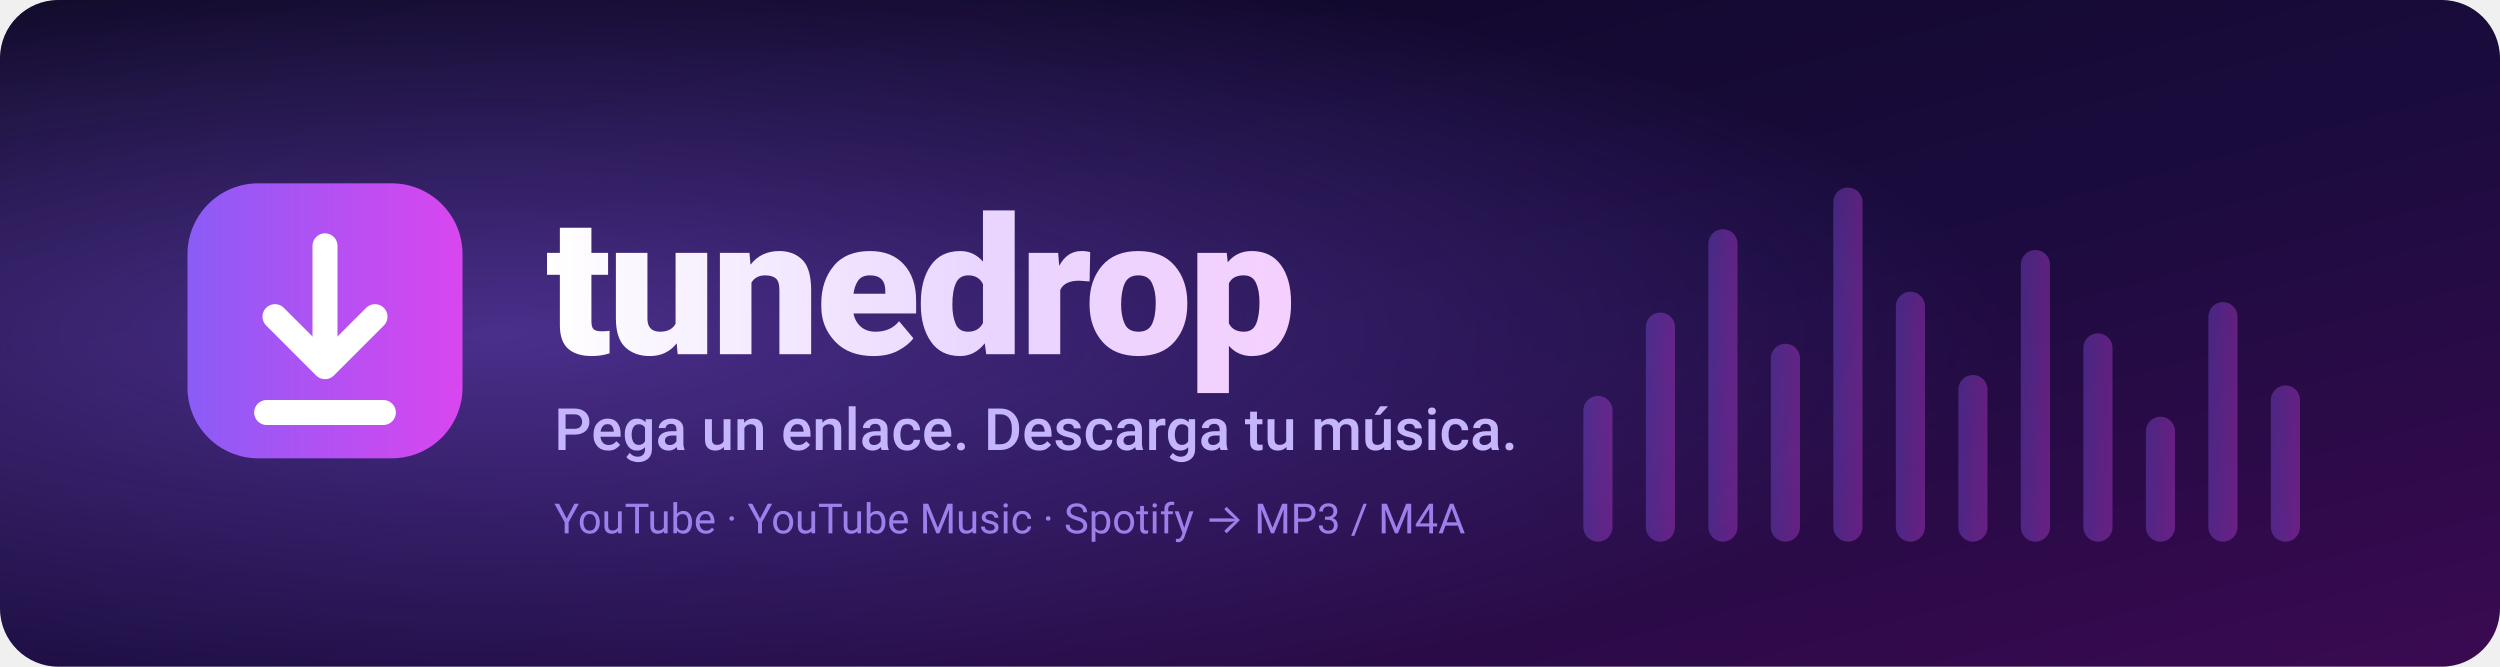
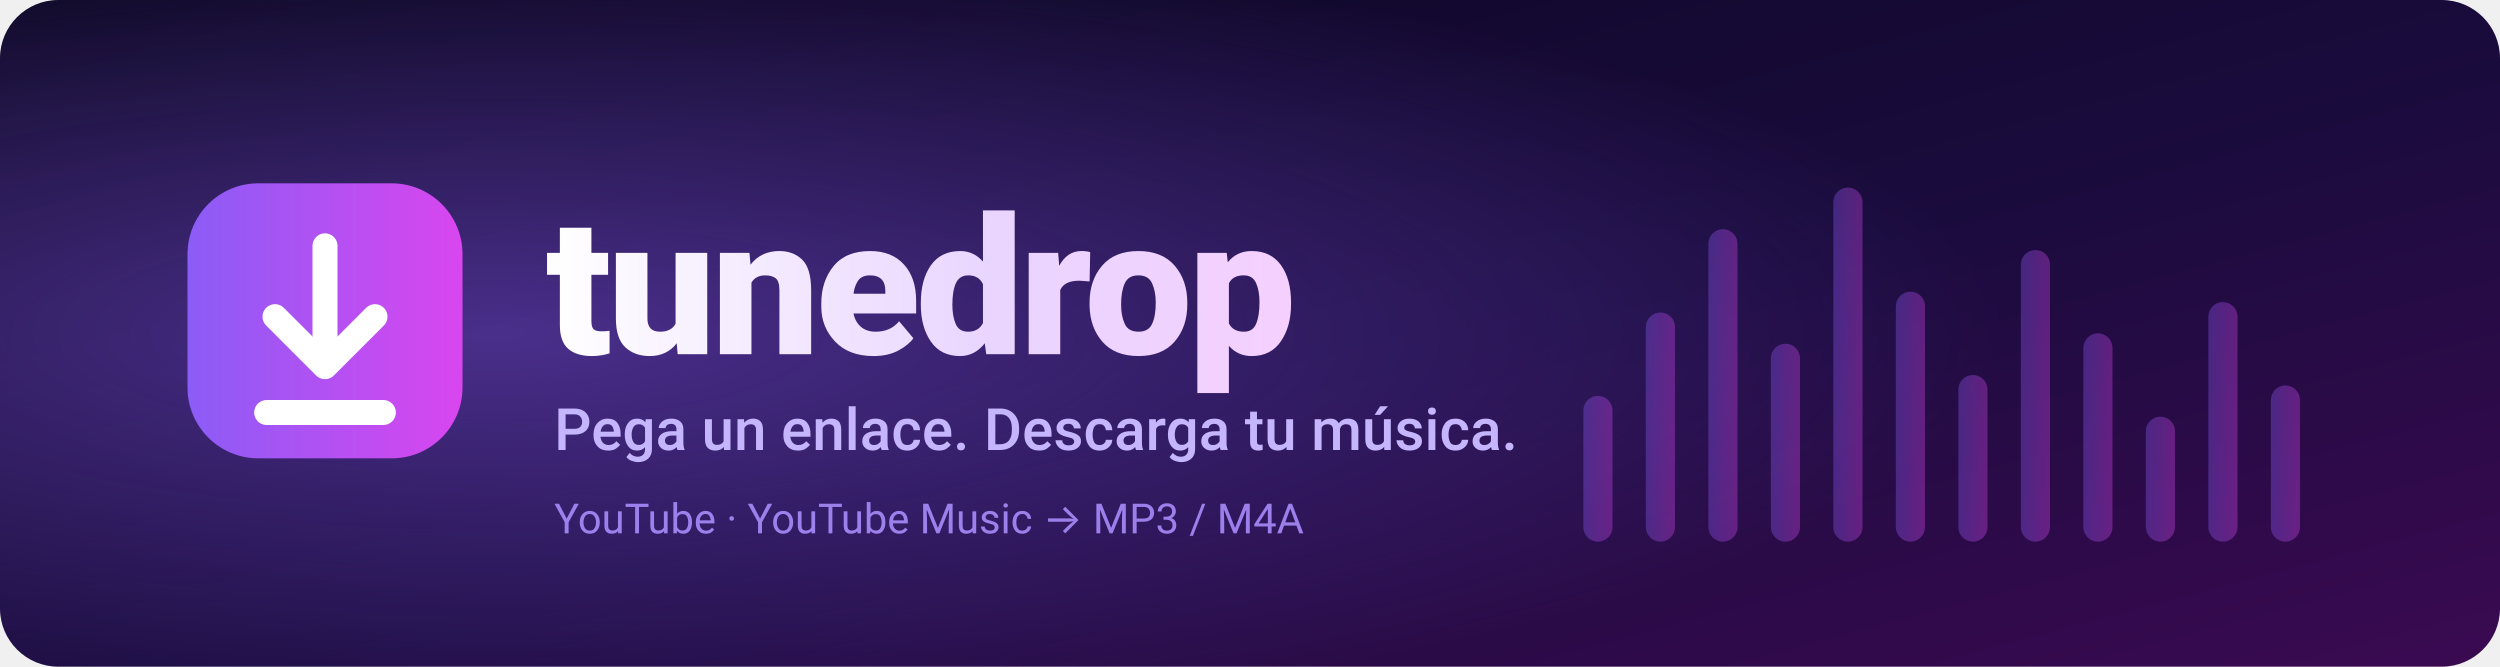
<svg xmlns="http://www.w3.org/2000/svg" width="1200" height="320" viewBox="0 0 1200 320" role="img" aria-labelledby="t d">
  <defs>
    <linearGradient id="bg" x1="0" y1="0" x2="1" y2="1">
      <stop offset="0" stop-color="#0b0720" />
      <stop offset="0.55" stop-color="#1a0b3d" />
      <stop offset="1" stop-color="#3b0a52" />
    </linearGradient>
    <linearGradient id="accent" x1="0" y1="0" x2="1" y2="0">
      <stop offset="0" stop-color="#8b5cf6" />
      <stop offset="1" stop-color="#d946ef" />
    </linearGradient>
    <linearGradient id="word" x1="0" y1="0" x2="1" y2="0">
      <stop offset="0" stop-color="#ffffff" />
      <stop offset="0.6" stop-color="#e9d5ff" />
      <stop offset="1" stop-color="#f5d0fe" />
    </linearGradient>
    <radialGradient id="glow" cx="0.2" cy="0.5" r="0.6">
      <stop offset="0" stop-color="#8b5cf6" stop-opacity="0.45" />
      <stop offset="1" stop-color="#8b5cf6" stop-opacity="0" />
    </radialGradient>
  </defs>
  <rect width="1200" height="320" rx="28" fill="url(#bg)" />
  <rect width="1200" height="320" rx="28" fill="url(#glow)" />
  <g fill="url(#accent)" opacity="0.35">
    <rect x="760" y="190" width="14" height="70" rx="7" />
    <rect x="790" y="150" width="14" height="110" rx="7" />
    <rect x="820" y="110" width="14" height="150" rx="7" />
    <rect x="850" y="165" width="14" height="95" rx="7" />
    <rect x="880" y="90" width="14" height="170" rx="7" />
    <rect x="910" y="140" width="14" height="120" rx="7" />
    <rect x="940" y="180" width="14" height="80" rx="7" />
    <rect x="970" y="120" width="14" height="140" rx="7" />
    <rect x="1000" y="160" width="14" height="100" rx="7" />
    <rect x="1030" y="200" width="14" height="60" rx="7" />
    <rect x="1060" y="145" width="14" height="115" rx="7" />
    <rect x="1090" y="185" width="14" height="75" rx="7" />
  </g>
  <rect x="90" y="88" width="132" height="132" rx="34" fill="url(#accent)" />
  <g fill="none" stroke="#ffffff" stroke-width="12" stroke-linecap="round" stroke-linejoin="round">
    <path d="M156 118v56" />
    <path d="M132 152l24 24 24-24" />
    <path d="M128 198h56" />
  </g>
  <text x="262" y="170" font-family="system-ui, -apple-system, 'Segoe UI', Roboto, sans-serif" font-size="92" font-weight="800" letter-spacing="-2" fill="url(#word)">tunedrop</text>
  <text x="266" y="216" font-family="system-ui, -apple-system, 'Segoe UI', Roboto, sans-serif" font-size="28" font-weight="500" fill="#c4b5fd">Pega un enlace. Descarga tu música.</text>
-   <text x="266" y="256" font-family="system-ui, -apple-system, 'Segoe UI', Roboto, sans-serif" font-size="20" fill="#a78bfa" opacity="0.9">YouTube · YouTube Music · Spotify  →  MP3 / M4A</text>
+   <text x="266" y="256" font-family="system-ui, -apple-system, 'Segoe UI', Roboto, sans-serif" font-size="20" fill="#a78bfa" opacity="0.9">YouTube · YouTube Music  →  MP3 / M4A</text>
</svg>
